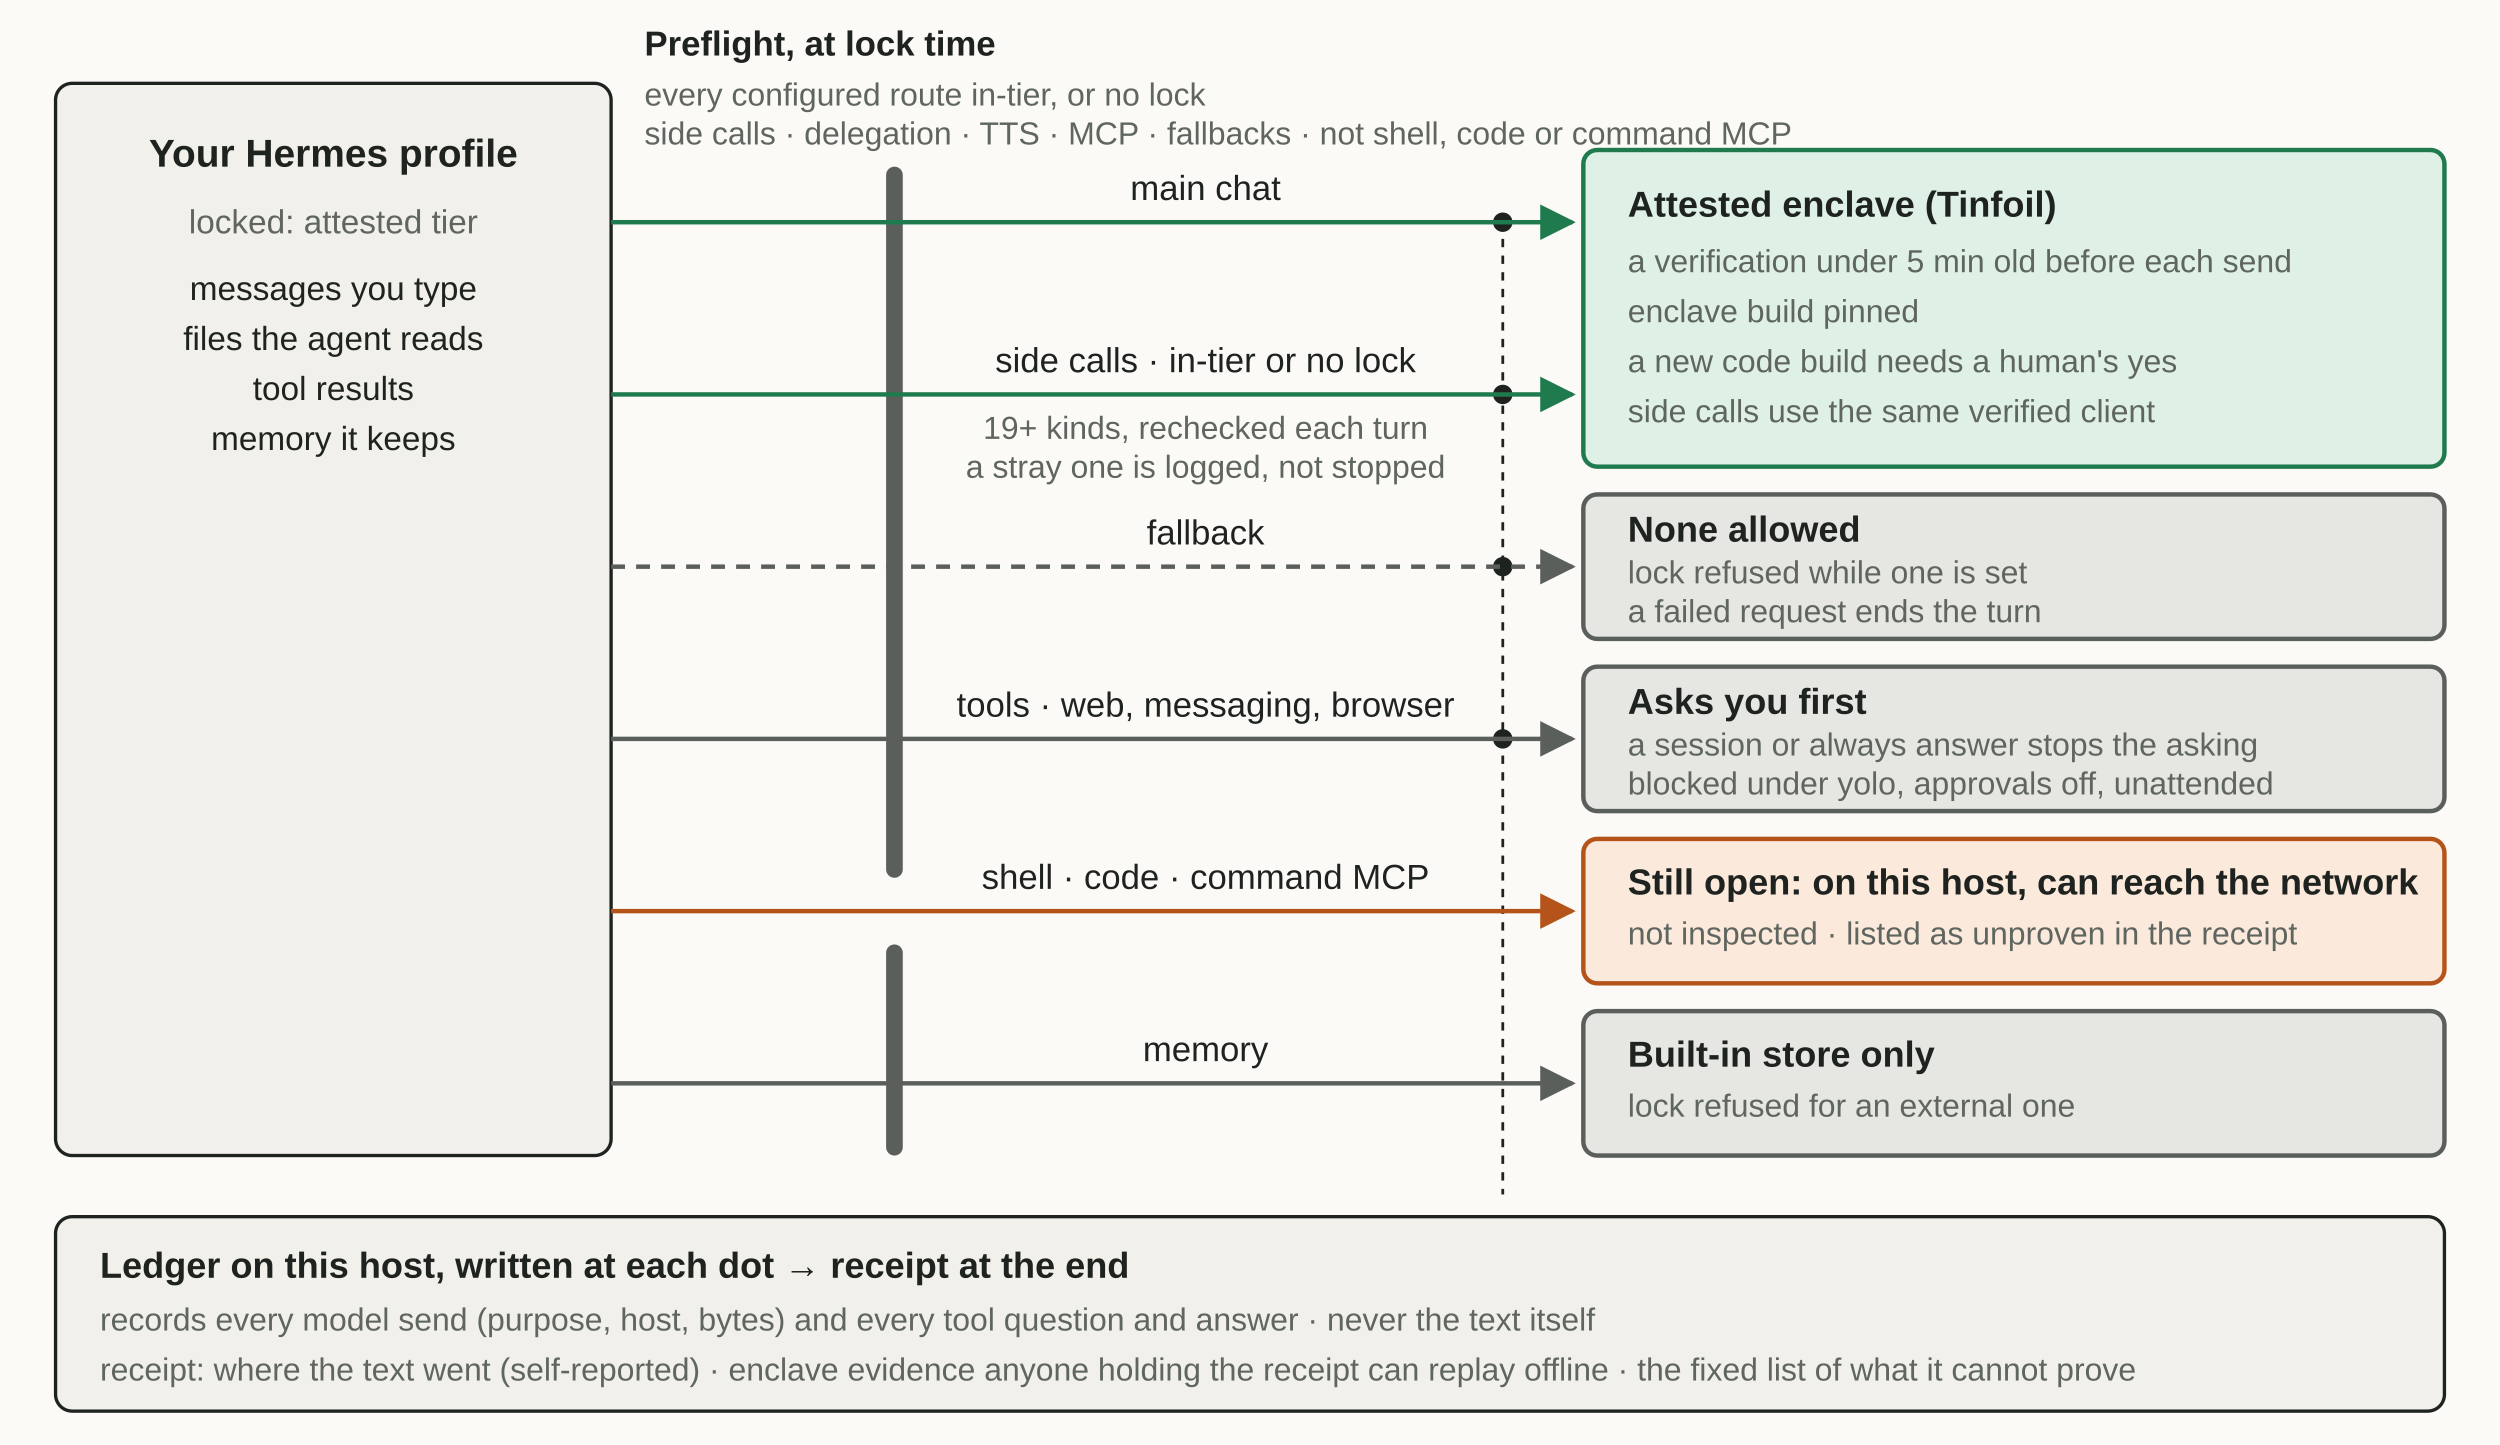
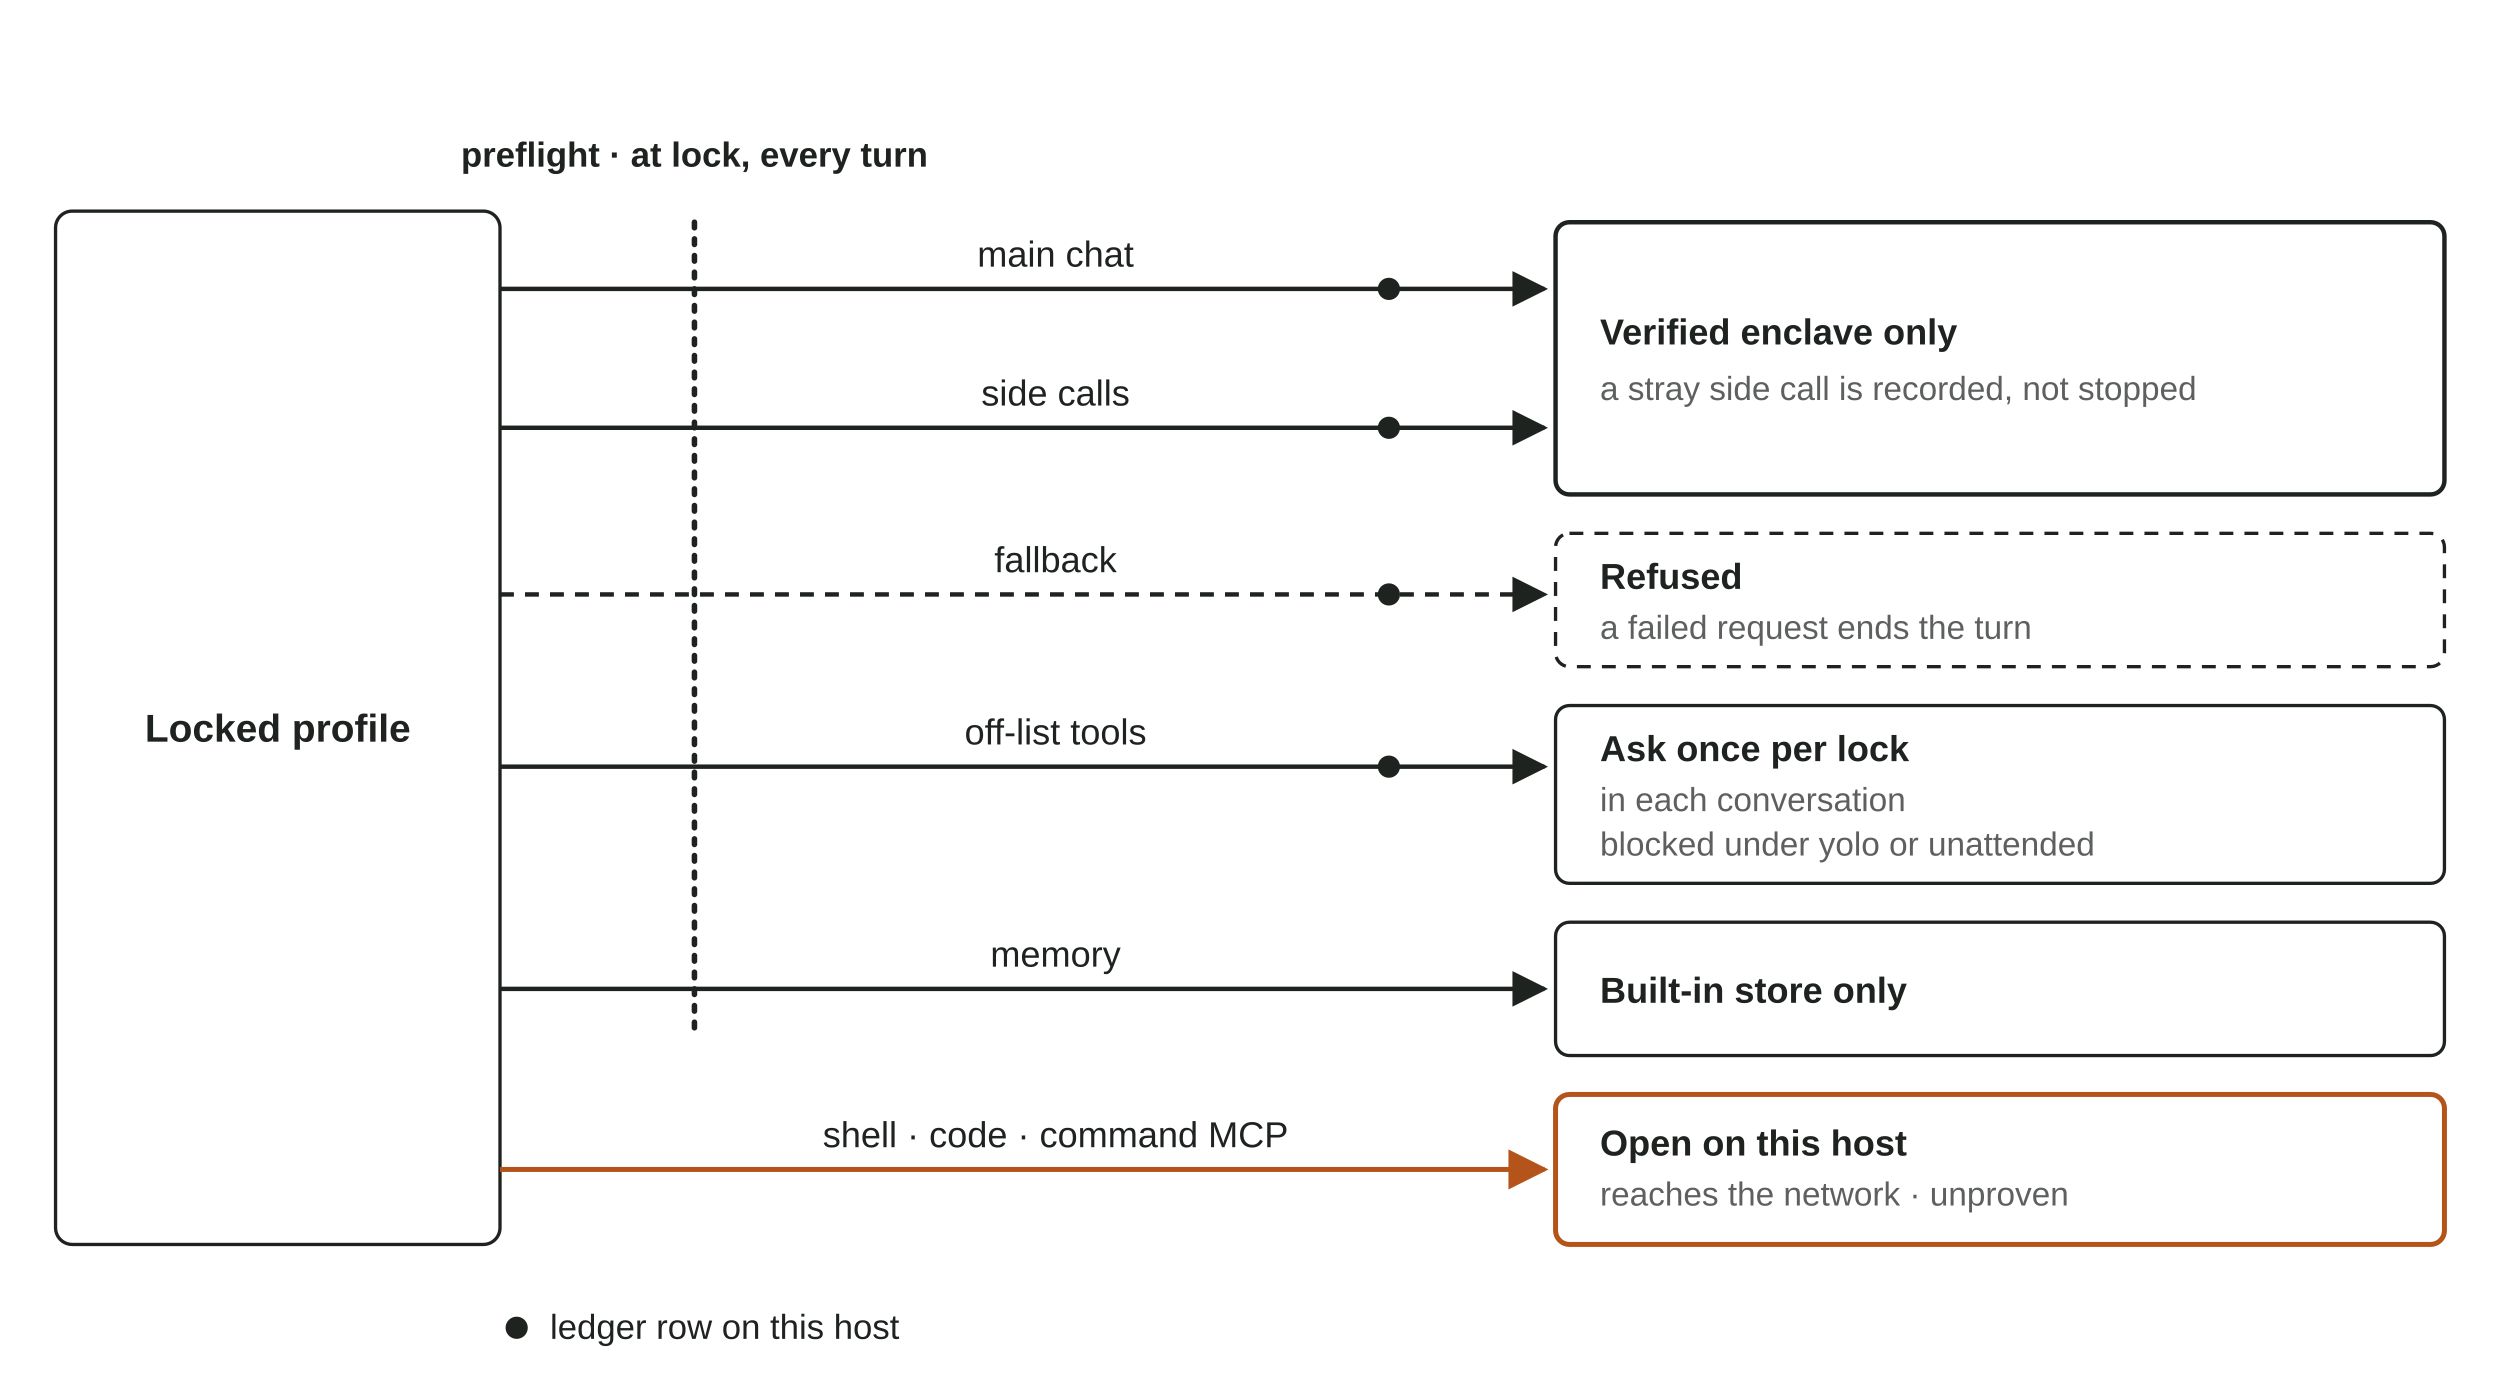
- <svg xmlns="http://www.w3.org/2000/svg" font-family="IBM Plex Sans, Helvetica Neue, Arial, sans-serif" viewBox="0 40 900 520" role="img" aria-label="The same six arrows pass through a preflight gate. Main chat and side calls go to the verified enclave. Fallback is refused at lock time, tools ask first, memory must be the built-in store, shell and code remain open and uninspected. A ledger records model sends and tool answers and produces a receipt.">
+ <svg xmlns="http://www.w3.org/2000/svg" font-family="IBM Plex Sans, Helvetica Neue, Arial, sans-serif" viewBox="0 0 900 500" role="img" aria-label="Six routes leave a locked Hermes profile. A preflight, run at lock and before every turn, crosses five of them. Main chat and side calls go only to the verified enclave; a side call that strays mid-turn is recorded, not stopped. Fallback is refused and a failed request ends the turn. Tools outside the on-host list ask once per lock in each conversation and are blocked under yolo and unattended runs. Memory must be the built-in store. Shell, code and command MCP servers stay open on this host and are listed as unproven in the receipt. Dots mark where ledger rows are written on this host.">
+   <style>
+     svg { color: #1f2320; }
+     .muted { opacity: 0.72; }
+     .open-s { stroke: #b4541a; }
+     .open-f { fill: #b4541a; }
+     @media (prefers-color-scheme: dark) {
+       svg { color: #e6edf3; }
+       .open-s { stroke: #f0883e; }
+       .open-f { fill: #f0883e; }
+     }
+   </style>
  <defs>
-     <marker id="m2-locked" viewBox="0 0 10 10" refX="9" refY="5" markerWidth="8" markerHeight="8" orient="auto">
-       <path d="M0,0 L10,5 L0,10 z" fill="#1f7a4d" />
+     <marker id="b-head" viewBox="0 0 10 10" refX="9" refY="5" markerWidth="8" markerHeight="8" orient="auto">
+       <path d="M0,0 L10,5 L0,10 z" fill="currentColor" />
    </marker>
-     <marker id="m2-open" viewBox="0 0 10 10" refX="9" refY="5" markerWidth="8" markerHeight="8" orient="auto">
-       <path d="M0,0 L10,5 L0,10 z" fill="#b4541a" />
-     </marker>
-     <marker id="m2-shut" viewBox="0 0 10 10" refX="9" refY="5" markerWidth="8" markerHeight="8" orient="auto">
-       <path d="M0,0 L10,5 L0,10 z" fill="#5b5f5c" />
+     <marker id="b-open" viewBox="0 0 10 10" refX="9" refY="5" markerWidth="8" markerHeight="8" orient="auto">
+       <path d="M0,0 L10,5 L0,10 z" class="open-f" />
    </marker>
  </defs>
-   <rect x="0" y="40" width="900" height="520" fill="#fbfaf7" />
-   <rect x="20" y="70" width="200" height="386" rx="6" fill="#f1f0ea" stroke="#1f2320" stroke-width="1.2" />
-   <text x="120" y="100" text-anchor="middle" font-size="14" font-weight="600" fill="#1f2320">Your Hermes profile</text>
-   <text x="120" y="124" text-anchor="middle" font-size="12" fill="#5f655f">locked: attested tier</text>
-   <text x="120" y="148" text-anchor="middle" font-size="12" fill="#1f2320">messages you type</text>
-   <text x="120" y="166" text-anchor="middle" font-size="12" fill="#1f2320">files the agent reads</text>
-   <text x="120" y="184" text-anchor="middle" font-size="12" fill="#1f2320">tool results</text>
-   <text x="120" y="202" text-anchor="middle" font-size="12" fill="#1f2320">memory it keeps</text>
-   <rect x="319" y="100" width="6" height="256" rx="3" fill="#5b5f5c" />
-   <rect x="319" y="380" width="6" height="76" rx="3" fill="#5b5f5c" />
-   <text x="232" y="60" font-size="12.5" font-weight="600" fill="#1f2320">Preflight, at lock time</text>
-   <text x="232" y="78" font-size="11.5" fill="#5f655f">every configured route in-tier, or no lock</text>
-   <text x="232" y="92" font-size="11.5" fill="#5f655f">side calls · delegation · TTS · MCP · fallbacks · not shell, code or command MCP</text>
-   <line x1="541" y1="120" x2="541" y2="470" stroke="#1f2320" stroke-width="1" stroke-dasharray="3 3" />
-   <circle cx="541" cy="120" r="3.5" fill="#1f2320" />
-   <circle cx="541" cy="182" r="3.5" fill="#1f2320" />
-   <circle cx="541" cy="244" r="3.5" fill="#1f2320" />
-   <circle cx="541" cy="306" r="3.5" fill="#1f2320" />
-   <line x1="220" y1="120" x2="566" y2="120" stroke="#1f7a4d" stroke-width="1.6" marker-end="url(#m2-locked)" />
-   <text x="434" y="112" text-anchor="middle" font-size="12.5" fill="#1f2320">main chat</text>
-   <line x1="220" y1="182" x2="566" y2="182" stroke="#1f7a4d" stroke-width="1.6" marker-end="url(#m2-locked)" />
-   <text x="434" y="174" text-anchor="middle" font-size="12.5" fill="#1f2320">side calls · in-tier or no lock</text>
-   <text x="434" y="198" text-anchor="middle" font-size="11.5" fill="#5f655f">19+ kinds, rechecked each turn</text>
-   <text x="434" y="212" text-anchor="middle" font-size="11.5" fill="#5f655f">a stray one is logged, not stopped</text>
-   <rect x="570" y="94" width="310" height="114" rx="5" fill="#dff1e6" stroke="#1f7a4d" stroke-width="1.6" />
-   <text x="586" y="118" font-size="13" font-weight="600" fill="#1f2320">Attested enclave (Tinfoil)</text>
-   <text x="586" y="138" font-size="11.5" fill="#5f655f">a verification under 5 min old before each send</text>
-   <text x="586" y="156" font-size="11.5" fill="#5f655f">enclave build pinned</text>
-   <text x="586" y="174" font-size="11.5" fill="#5f655f">a new code build needs a human's yes</text>
-   <text x="586" y="192" font-size="11.5" fill="#5f655f">side calls use the same verified client</text>
-   <line x1="220" y1="244" x2="566" y2="244" stroke="#5b5f5c" stroke-width="1.6" stroke-dasharray="5 4" marker-end="url(#m2-shut)" />
-   <text x="434" y="236" text-anchor="middle" font-size="12.5" fill="#1f2320">fallback</text>
-   <rect x="570" y="218" width="310" height="52" rx="5" fill="#e6e6e2" stroke="#5b5f5c" stroke-width="1.6" />
-   <text x="586" y="235" font-size="13" font-weight="600" fill="#1f2320">None allowed</text>
-   <text x="586" y="250" font-size="11.5" fill="#5f655f">lock refused while one is set</text>
-   <text x="586" y="264" font-size="11.5" fill="#5f655f">a failed request ends the turn</text>
-   <line x1="220" y1="306" x2="566" y2="306" stroke="#5b5f5c" stroke-width="1.6" marker-end="url(#m2-shut)" />
-   <text x="434" y="298" text-anchor="middle" font-size="12.5" fill="#1f2320">tools · web, messaging, browser</text>
-   <rect x="570" y="280" width="310" height="52" rx="5" fill="#e6e6e2" stroke="#5b5f5c" stroke-width="1.6" />
-   <text x="586" y="297" font-size="13" font-weight="600" fill="#1f2320">Asks you first</text>
-   <text x="586" y="312" font-size="11.5" fill="#5f655f">a session or always answer stops the asking</text>
-   <text x="586" y="326" font-size="11.5" fill="#5f655f">blocked under yolo, approvals off, unattended</text>
-   <line x1="220" y1="368" x2="566" y2="368" stroke="#b4541a" stroke-width="1.6" marker-end="url(#m2-open)" />
-   <text x="434" y="360" text-anchor="middle" font-size="12.5" fill="#1f2320">shell · code · command MCP</text>
-   <rect x="570" y="342" width="310" height="52" rx="5" fill="#fbe9dc" stroke="#b4541a" stroke-width="1.6" />
-   <text x="586" y="362" font-size="13" font-weight="600" fill="#1f2320">Still open: on this host, can reach the network</text>
-   <text x="586" y="380" font-size="11.5" fill="#5f655f">not inspected · listed as unproven in the receipt</text>
-   <line x1="220" y1="430" x2="566" y2="430" stroke="#5b5f5c" stroke-width="1.6" marker-end="url(#m2-shut)" />
-   <text x="434" y="422" text-anchor="middle" font-size="12.5" fill="#1f2320">memory</text>
-   <rect x="570" y="404" width="310" height="52" rx="5" fill="#e6e6e2" stroke="#5b5f5c" stroke-width="1.6" />
-   <text x="586" y="424" font-size="13" font-weight="600" fill="#1f2320">Built-in store only</text>
-   <text x="586" y="442" font-size="11.5" fill="#5f655f">lock refused for an external one</text>
-   <rect x="20" y="478" width="860" height="70" rx="6" fill="#f1f0ea" stroke="#1f2320" stroke-width="1.2" />
-   <text x="36" y="500" font-size="13" font-weight="600" fill="#1f2320">Ledger on this host, written at each dot → receipt at the end</text>
-   <text x="36" y="519" font-size="11.5" fill="#5f655f">records every model send (purpose, host, bytes) and every tool question and answer · never the text itself</text>
-   <text x="36" y="537" font-size="11.5" fill="#5f655f">receipt: where the text went (self-reported) · enclave evidence anyone holding the receipt can replay offline · the fixed list of what it cannot prove</text>
+   <rect x="20" y="76" width="160" height="372" rx="6" fill="none" stroke="currentColor" stroke-width="1.2" />
+   <text x="100" y="267" text-anchor="middle" font-size="14" font-weight="600" fill="currentColor">Locked profile</text>
+   <line x1="250" y1="80" x2="250" y2="372" stroke="currentColor" stroke-width="2" stroke-dasharray="2 4" stroke-linecap="round" />
+   <text x="250" y="60" text-anchor="middle" font-size="12.5" font-weight="600" fill="currentColor">preflight · at lock, every turn</text>
+   <line x1="180" y1="104" x2="556" y2="104" stroke="currentColor" stroke-width="1.6" marker-end="url(#b-head)" />
+   <text x="380" y="96" text-anchor="middle" font-size="13" fill="currentColor">main chat</text>
+   <line x1="180" y1="154" x2="556" y2="154" stroke="currentColor" stroke-width="1.6" marker-end="url(#b-head)" />
+   <text x="380" y="146" text-anchor="middle" font-size="13" fill="currentColor">side calls</text>
+   <rect x="560" y="80" width="320" height="98" rx="5" fill="none" stroke="currentColor" stroke-width="1.6" />
+   <text x="576" y="124" font-size="13" font-weight="600" fill="currentColor">Verified enclave only</text>
+   <text x="576" y="144" font-size="12" fill="currentColor" class="muted">a stray side call is recorded, not stopped</text>
+   <line x1="180" y1="214" x2="556" y2="214" stroke="currentColor" stroke-width="1.6" stroke-dasharray="5 4" marker-end="url(#b-head)" />
+   <text x="380" y="206" text-anchor="middle" font-size="13" fill="currentColor">fallback</text>
+   <rect x="560" y="192" width="320" height="48" rx="5" fill="none" stroke="currentColor" stroke-width="1.2" stroke-dasharray="5 4" />
+   <text x="576" y="212" font-size="13" font-weight="600" fill="currentColor">Refused</text>
+   <text x="576" y="230" font-size="12" fill="currentColor" class="muted">a failed request ends the turn</text>
+   <line x1="180" y1="276" x2="556" y2="276" stroke="currentColor" stroke-width="1.6" marker-end="url(#b-head)" />
+   <text x="380" y="268" text-anchor="middle" font-size="13" fill="currentColor">off-list tools</text>
+   <rect x="560" y="254" width="320" height="64" rx="5" fill="none" stroke="currentColor" stroke-width="1.2" />
+   <text x="576" y="274" font-size="13" font-weight="600" fill="currentColor">Ask once per lock</text>
+   <text x="576" y="292" font-size="12" fill="currentColor" class="muted">in each conversation</text>
+   <text x="576" y="308" font-size="12" fill="currentColor" class="muted">blocked under yolo or unattended</text>
+   <line x1="180" y1="356" x2="556" y2="356" stroke="currentColor" stroke-width="1.6" marker-end="url(#b-head)" />
+   <text x="380" y="348" text-anchor="middle" font-size="13" fill="currentColor">memory</text>
+   <rect x="560" y="332" width="320" height="48" rx="5" fill="none" stroke="currentColor" stroke-width="1.2" />
+   <text x="576" y="361" font-size="13" font-weight="600" fill="currentColor">Built-in store only</text>
+   <line x1="180" y1="421" x2="556" y2="421" class="open-s" stroke-width="1.8" marker-end="url(#b-open)" />
+   <text x="380" y="413" text-anchor="middle" font-size="13" fill="currentColor">shell · code · command MCP</text>
+   <rect x="560" y="394" width="320" height="54" rx="5" fill="none" class="open-s" stroke-width="1.8" />
+   <text x="576" y="416" font-size="13" font-weight="600" fill="currentColor">Open on this host</text>
+   <text x="576" y="434" font-size="12" fill="currentColor" class="muted">reaches the network · unproven</text>
+   <circle cx="500" cy="104" r="4" fill="currentColor" />
+   <circle cx="500" cy="154" r="4" fill="currentColor" />
+   <circle cx="500" cy="214" r="4" fill="currentColor" />
+   <circle cx="500" cy="276" r="4" fill="currentColor" />
+   <circle cx="186" cy="478" r="4" fill="currentColor" />
+   <text x="198" y="482" font-size="12.5" fill="currentColor">ledger row on this host</text>
</svg>
